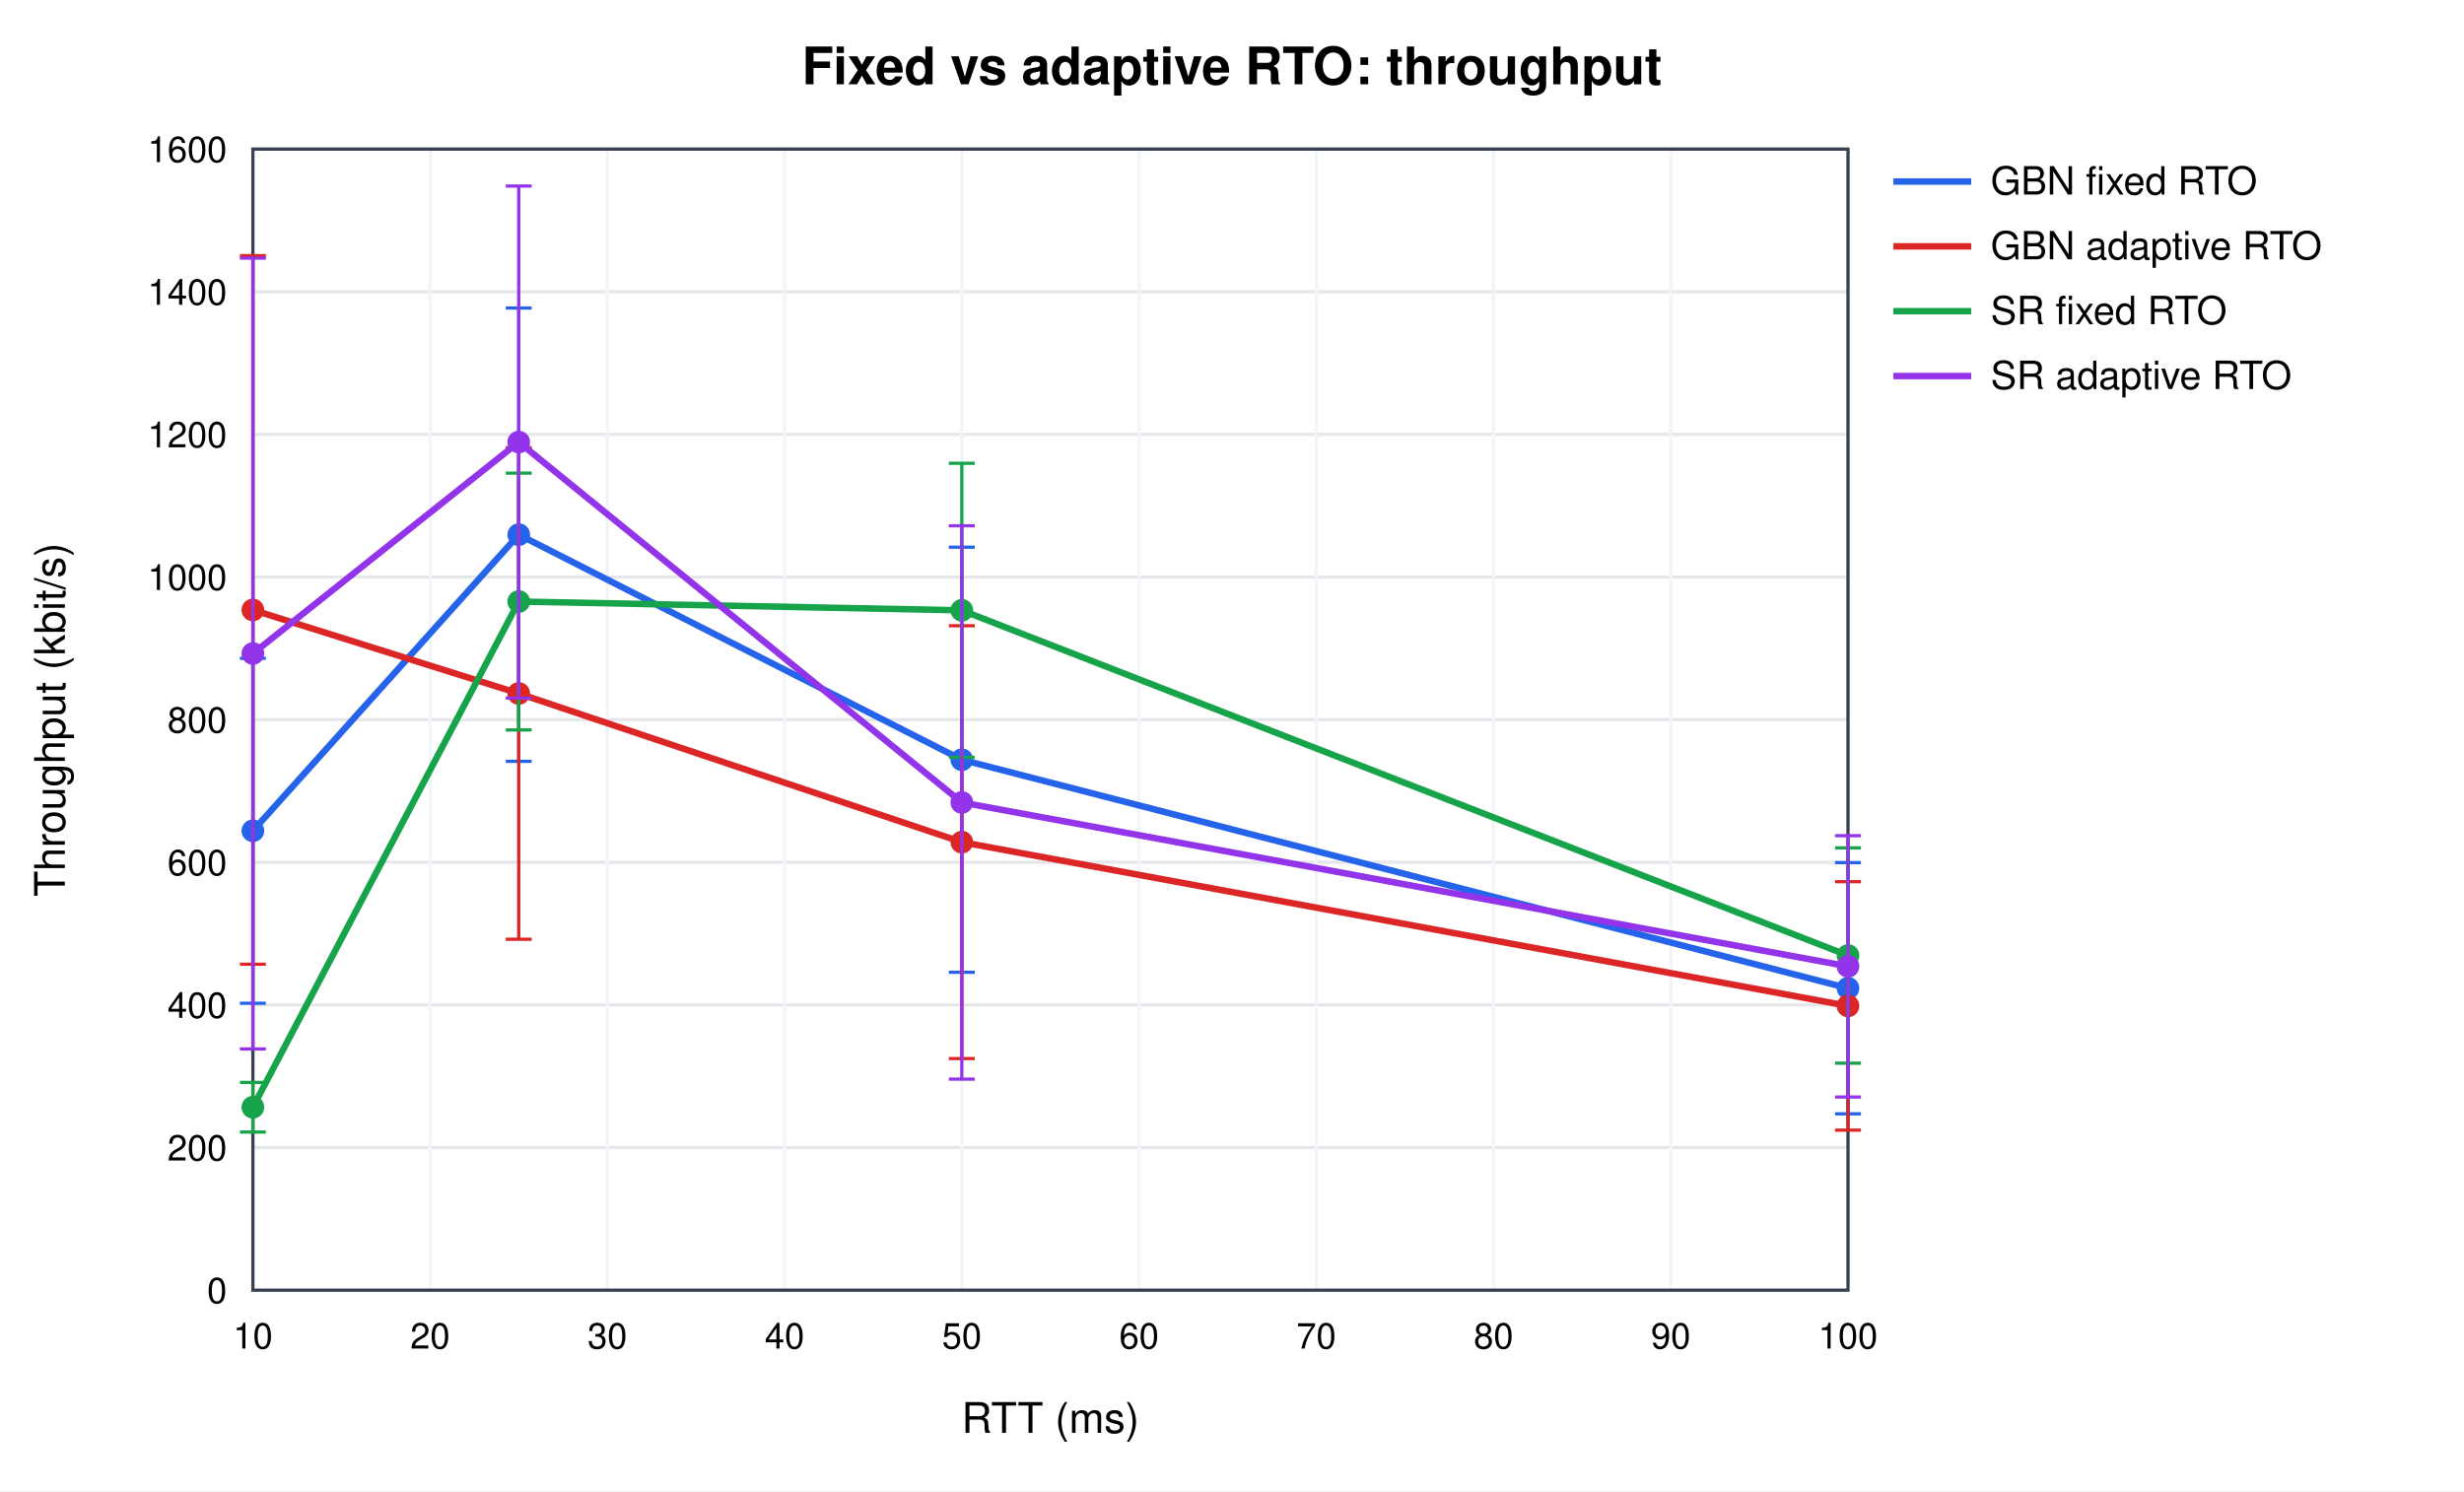
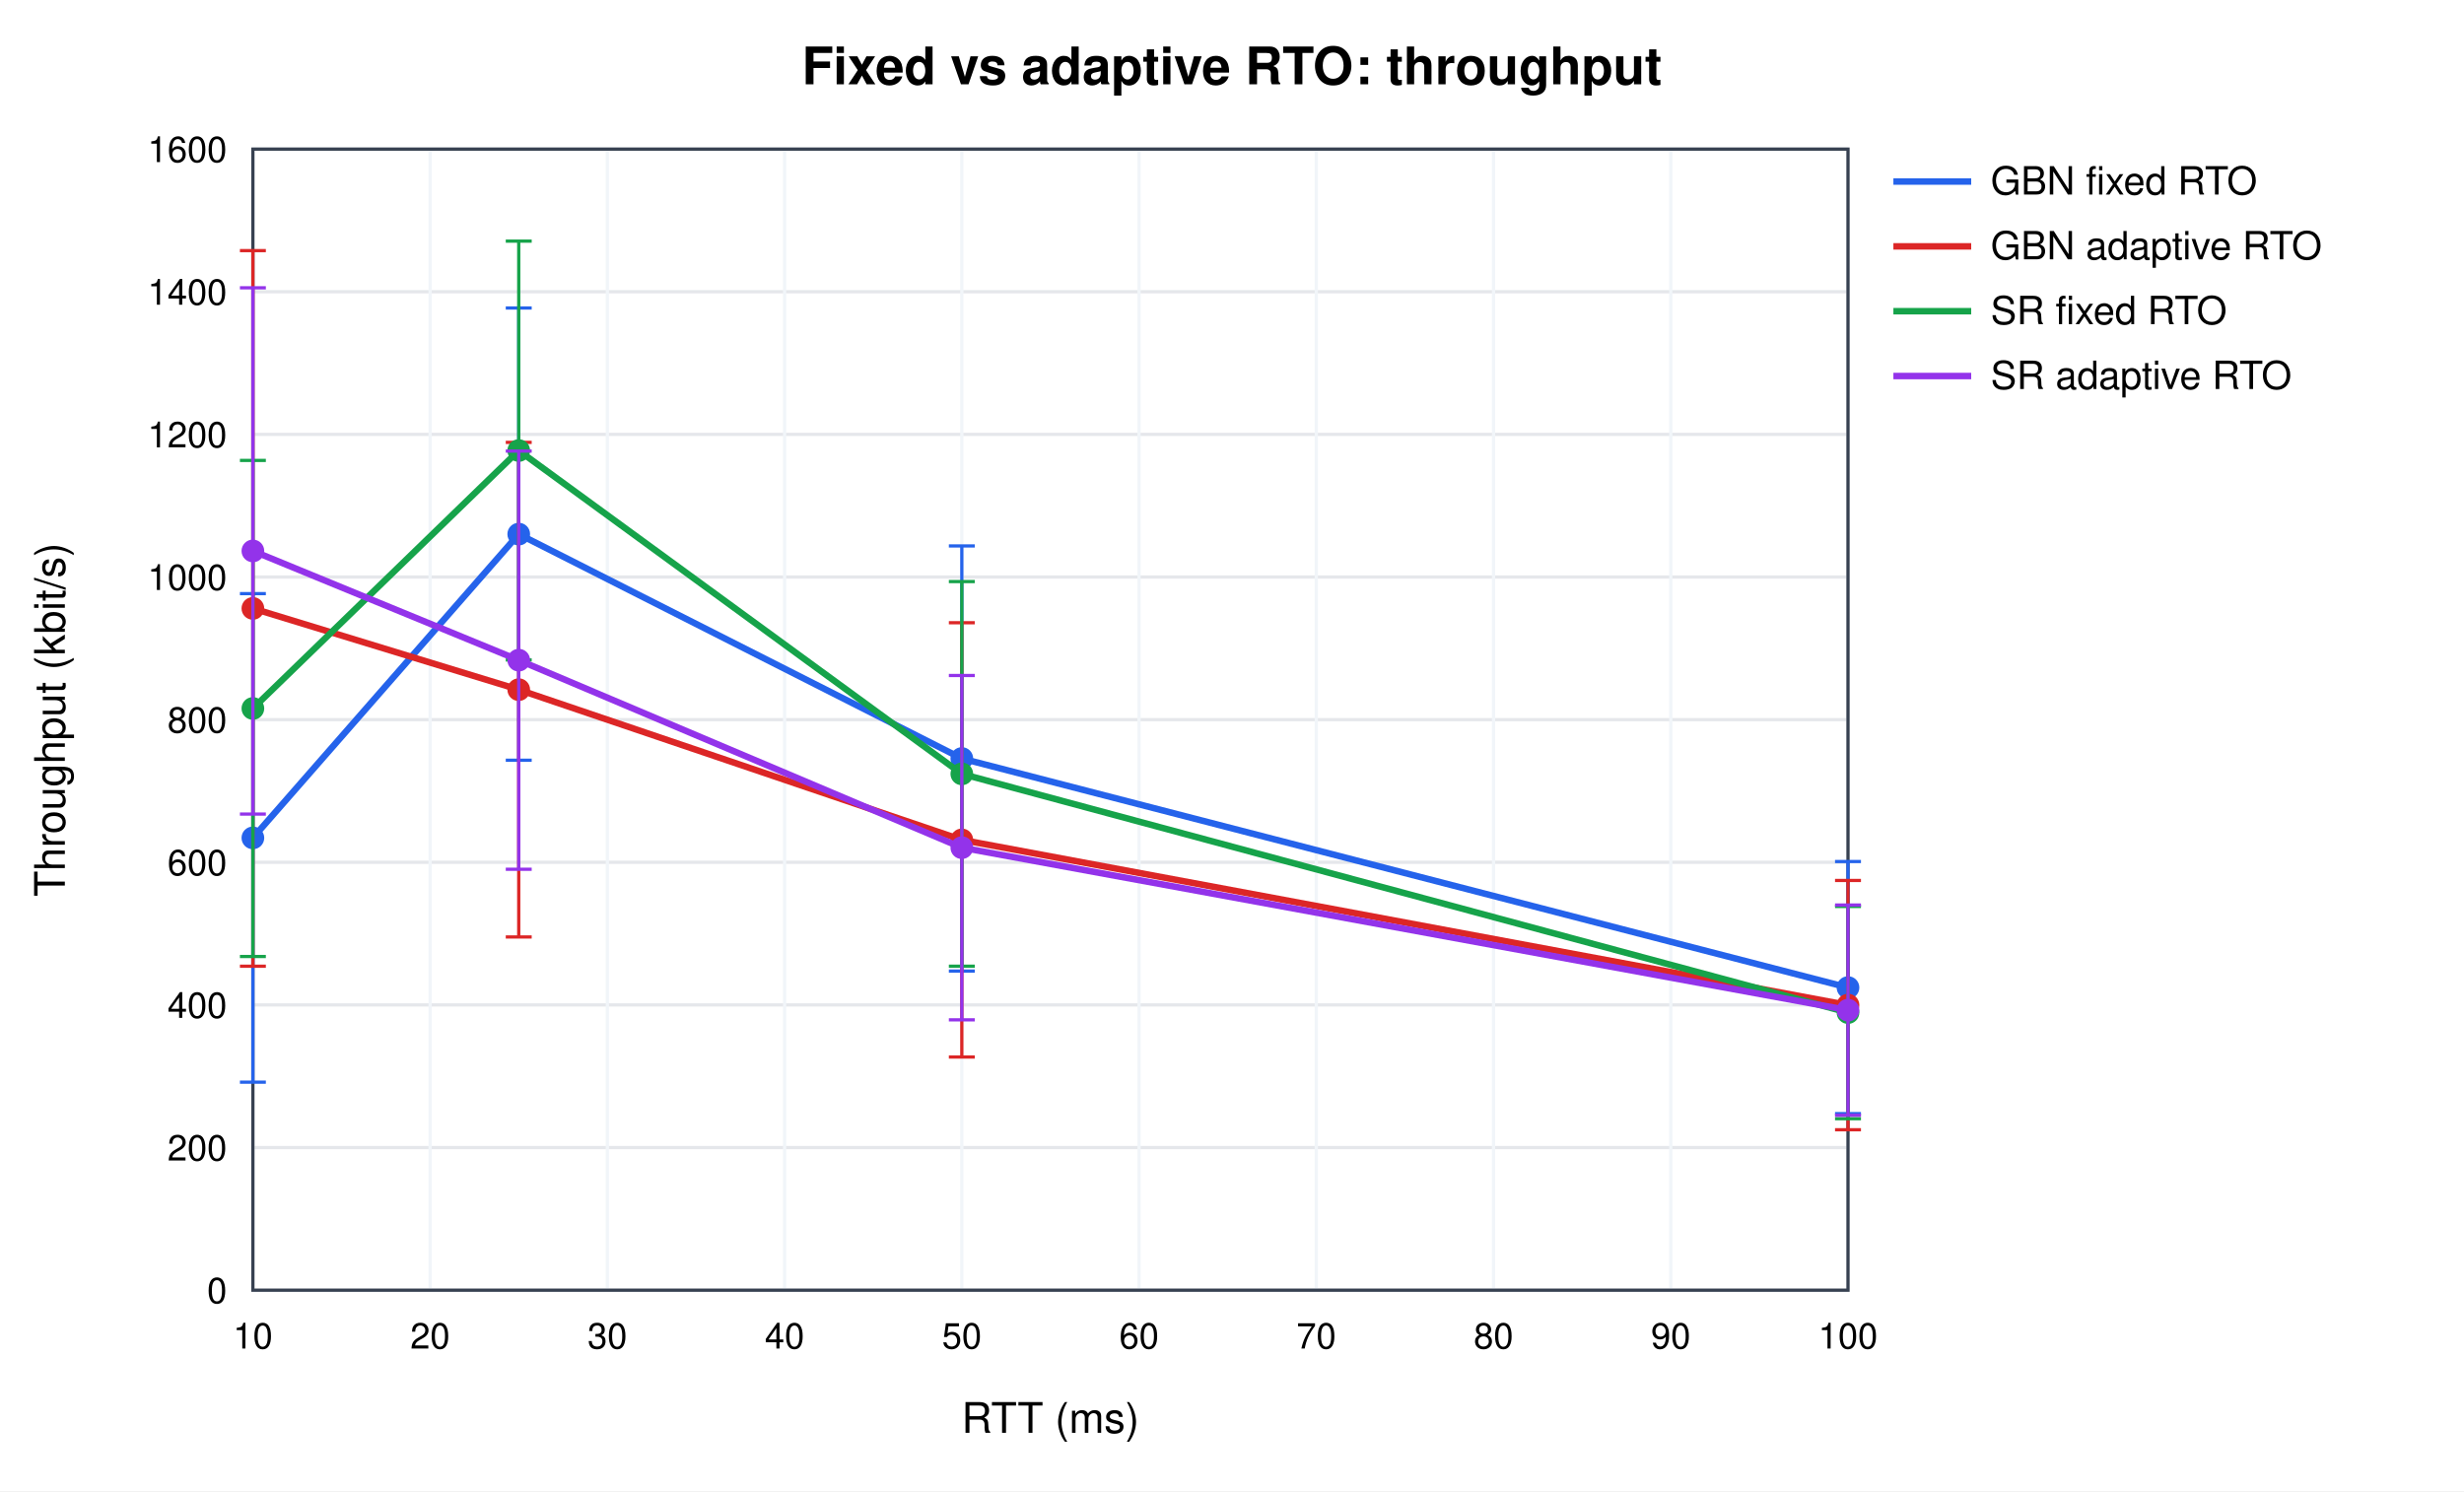
<svg xmlns="http://www.w3.org/2000/svg" width="760" height="460" viewBox="0 0 760 460" font-family="Helvetica, Arial, sans-serif">
  <rect width="100%" height="100%" fill="#ffffff" />
  <text x="380" y="26" text-anchor="middle" font-size="16" font-weight="bold">Fixed vs adaptive RTO: throughput</text>
  <line x1="78" y1="398" x2="570" y2="398" stroke="#e5e7eb" />
  <text x="70" y="402" text-anchor="end" font-size="11">0</text>
  <line x1="78" y1="354" x2="570" y2="354" stroke="#e5e7eb" />
  <text x="70" y="358" text-anchor="end" font-size="11">200</text>
  <line x1="78" y1="310" x2="570" y2="310" stroke="#e5e7eb" />
  <text x="70" y="314" text-anchor="end" font-size="11">400</text>
  <line x1="78" y1="266" x2="570" y2="266" stroke="#e5e7eb" />
  <text x="70" y="270" text-anchor="end" font-size="11">600</text>
  <line x1="78" y1="222" x2="570" y2="222" stroke="#e5e7eb" />
  <text x="70" y="226" text-anchor="end" font-size="11">800</text>
  <line x1="78" y1="178" x2="570" y2="178" stroke="#e5e7eb" />
  <text x="70" y="182" text-anchor="end" font-size="11">1000</text>
  <line x1="78" y1="134" x2="570" y2="134" stroke="#e5e7eb" />
  <text x="70" y="138" text-anchor="end" font-size="11">1200</text>
  <line x1="78" y1="90" x2="570" y2="90" stroke="#e5e7eb" />
  <text x="70" y="94" text-anchor="end" font-size="11">1400</text>
  <line x1="78" y1="46" x2="570" y2="46" stroke="#e5e7eb" />
  <text x="70" y="50" text-anchor="end" font-size="11">1600</text>
  <line x1="78" y1="46" x2="78" y2="398" stroke="#f1f5f9" />
  <text x="78" y="416" text-anchor="middle" font-size="11">10</text>
  <line x1="132.667" y1="46" x2="132.667" y2="398" stroke="#f1f5f9" />
  <text x="132.667" y="416" text-anchor="middle" font-size="11">20</text>
  <line x1="187.333" y1="46" x2="187.333" y2="398" stroke="#f1f5f9" />
  <text x="187.333" y="416" text-anchor="middle" font-size="11">30</text>
  <line x1="242" y1="46" x2="242" y2="398" stroke="#f1f5f9" />
  <text x="242" y="416" text-anchor="middle" font-size="11">40</text>
  <line x1="296.667" y1="46" x2="296.667" y2="398" stroke="#f1f5f9" />
  <text x="296.667" y="416" text-anchor="middle" font-size="11">50</text>
  <line x1="351.333" y1="46" x2="351.333" y2="398" stroke="#f1f5f9" />
  <text x="351.333" y="416" text-anchor="middle" font-size="11">60</text>
  <line x1="406" y1="46" x2="406" y2="398" stroke="#f1f5f9" />
  <text x="406" y="416" text-anchor="middle" font-size="11">70</text>
  <line x1="460.667" y1="46" x2="460.667" y2="398" stroke="#f1f5f9" />
  <text x="460.667" y="416" text-anchor="middle" font-size="11">80</text>
  <line x1="515.333" y1="46" x2="515.333" y2="398" stroke="#f1f5f9" />
  <text x="515.333" y="416" text-anchor="middle" font-size="11">90</text>
  <line x1="570" y1="46" x2="570" y2="398" stroke="#f1f5f9" />
  <text x="570" y="416" text-anchor="middle" font-size="11">100</text>
  <rect x="78" y="46" width="492" height="352" fill="none" stroke="#374151" />
  <text x="324" y="442" text-anchor="middle" font-size="13">RTT (ms)</text>
  <text transform="translate(20,222) rotate(-90)" text-anchor="middle" font-size="13">Throughput (kbit/s)</text>
-   <path d="M78,256.286 L160,164.936 L296.667,234.366 L570,304.85" fill="none" stroke="#2563eb" stroke-width="2" />
-   <line x1="78" y1="309.485" x2="78" y2="203.086" stroke="#2563eb" />
-   <line x1="74" y1="309.485" x2="82" y2="309.485" stroke="#2563eb" />
-   <line x1="74" y1="203.086" x2="82" y2="203.086" stroke="#2563eb" />
-   <circle cx="78" cy="256.286" r="3.5" fill="#2563eb" />
-   <line x1="160" y1="234.854" x2="160" y2="95.019" stroke="#2563eb" />
-   <line x1="156" y1="234.854" x2="164" y2="234.854" stroke="#2563eb" />
-   <line x1="156" y1="95.019" x2="164" y2="95.019" stroke="#2563eb" />
-   <circle cx="160" cy="164.936" r="3.5" fill="#2563eb" />
-   <line x1="296.667" y1="299.93" x2="296.667" y2="168.802" stroke="#2563eb" />
-   <line x1="292.667" y1="299.93" x2="300.667" y2="299.93" stroke="#2563eb" />
-   <line x1="292.667" y1="168.802" x2="300.667" y2="168.802" stroke="#2563eb" />
-   <circle cx="296.667" cy="234.366" r="3.5" fill="#2563eb" />
-   <line x1="570" y1="343.597" x2="570" y2="266.102" stroke="#2563eb" />
-   <line x1="566" y1="343.597" x2="574" y2="343.597" stroke="#2563eb" />
-   <line x1="566" y1="266.102" x2="574" y2="266.102" stroke="#2563eb" />
-   <circle cx="570" cy="304.85" r="3.5" fill="#2563eb" />
+   <path d="M78,258.474 L160,164.765 L296.667,233.988 L570,304.651" fill="none" stroke="#2563eb" stroke-width="2" />
+   <line x1="78" y1="333.826" x2="78" y2="183.123" stroke="#2563eb" />
+   <line x1="74" y1="333.826" x2="82" y2="333.826" stroke="#2563eb" />
+   <line x1="74" y1="183.123" x2="82" y2="183.123" stroke="#2563eb" />
+   <circle cx="78" cy="258.474" r="3.5" fill="#2563eb" />
+   <line x1="160" y1="234.519" x2="160" y2="95.011" stroke="#2563eb" />
+   <line x1="156" y1="234.519" x2="164" y2="234.519" stroke="#2563eb" />
+   <line x1="156" y1="95.011" x2="164" y2="95.011" stroke="#2563eb" />
+   <circle cx="160" cy="164.765" r="3.5" fill="#2563eb" />
+   <line x1="296.667" y1="299.561" x2="296.667" y2="168.414" stroke="#2563eb" />
+   <line x1="292.667" y1="299.561" x2="300.667" y2="299.561" stroke="#2563eb" />
+   <line x1="292.667" y1="168.414" x2="300.667" y2="168.414" stroke="#2563eb" />
+   <circle cx="296.667" cy="233.988" r="3.5" fill="#2563eb" />
+   <line x1="570" y1="343.537" x2="570" y2="265.765" stroke="#2563eb" />
+   <line x1="566" y1="343.537" x2="574" y2="343.537" stroke="#2563eb" />
+   <line x1="566" y1="265.765" x2="574" y2="265.765" stroke="#2563eb" />
+   <circle cx="570" cy="304.651" r="3.5" fill="#2563eb" />
  <line x1="584" y1="56" x2="608" y2="56" stroke="#2563eb" stroke-width="2" />
  <text x="614" y="60" font-size="12">GBN fixed RTO</text>
-   <path d="M78,188.156 L160,213.923 L296.667,259.79 L570,310.307" fill="none" stroke="#dc2626" stroke-width="2" />
-   <line x1="78" y1="297.447" x2="78" y2="78.865" stroke="#dc2626" />
-   <line x1="74" y1="297.447" x2="82" y2="297.447" stroke="#dc2626" />
-   <line x1="74" y1="78.865" x2="82" y2="78.865" stroke="#dc2626" />
-   <circle cx="78" cy="188.156" r="3.5" fill="#dc2626" />
-   <line x1="160" y1="289.742" x2="160" y2="138.104" stroke="#dc2626" />
-   <line x1="156" y1="289.742" x2="164" y2="289.742" stroke="#dc2626" />
-   <line x1="156" y1="138.104" x2="164" y2="138.104" stroke="#dc2626" />
-   <circle cx="160" cy="213.923" r="3.5" fill="#dc2626" />
-   <line x1="296.667" y1="326.55" x2="296.667" y2="193.031" stroke="#dc2626" />
-   <line x1="292.667" y1="326.55" x2="300.667" y2="326.55" stroke="#dc2626" />
-   <line x1="292.667" y1="193.031" x2="300.667" y2="193.031" stroke="#dc2626" />
-   <circle cx="296.667" cy="259.79" r="3.5" fill="#dc2626" />
-   <line x1="570" y1="348.628" x2="570" y2="271.987" stroke="#dc2626" />
-   <line x1="566" y1="348.628" x2="574" y2="348.628" stroke="#dc2626" />
-   <line x1="566" y1="271.987" x2="574" y2="271.987" stroke="#dc2626" />
-   <circle cx="570" cy="310.307" r="3.5" fill="#dc2626" />
+   <path d="M78,187.687 L160,212.751 L296.667,259.087 L570,310.058" fill="none" stroke="#dc2626" stroke-width="2" />
+   <line x1="78" y1="298.062" x2="78" y2="77.312" stroke="#dc2626" />
+   <line x1="74" y1="298.062" x2="82" y2="298.062" stroke="#dc2626" />
+   <line x1="74" y1="77.312" x2="82" y2="77.312" stroke="#dc2626" />
+   <circle cx="78" cy="187.687" r="3.5" fill="#dc2626" />
+   <line x1="160" y1="289.038" x2="160" y2="136.464" stroke="#dc2626" />
+   <line x1="156" y1="289.038" x2="164" y2="289.038" stroke="#dc2626" />
+   <line x1="156" y1="136.464" x2="164" y2="136.464" stroke="#dc2626" />
+   <circle cx="160" cy="212.751" r="3.5" fill="#dc2626" />
+   <line x1="296.667" y1="326.071" x2="296.667" y2="192.103" stroke="#dc2626" />
+   <line x1="292.667" y1="326.071" x2="300.667" y2="326.071" stroke="#dc2626" />
+   <line x1="292.667" y1="192.103" x2="300.667" y2="192.103" stroke="#dc2626" />
+   <circle cx="296.667" cy="259.087" r="3.5" fill="#dc2626" />
+   <line x1="570" y1="348.509" x2="570" y2="271.607" stroke="#dc2626" />
+   <line x1="566" y1="348.509" x2="574" y2="348.509" stroke="#dc2626" />
+   <line x1="566" y1="271.607" x2="574" y2="271.607" stroke="#dc2626" />
+   <circle cx="570" cy="310.058" r="3.5" fill="#dc2626" />
  <line x1="584" y1="76" x2="608" y2="76" stroke="#dc2626" stroke-width="2" />
  <text x="614" y="80" font-size="12">GBN adaptive RTO</text>
-   <path d="M78,341.56 L160,185.562 L296.667,188.277 L570,294.758" fill="none" stroke="#16a34a" stroke-width="2" />
-   <line x1="78" y1="349.214" x2="78" y2="333.905" stroke="#16a34a" />
-   <line x1="74" y1="349.214" x2="82" y2="349.214" stroke="#16a34a" />
-   <line x1="74" y1="333.905" x2="82" y2="333.905" stroke="#16a34a" />
-   <circle cx="78" cy="341.56" r="3.5" fill="#16a34a" />
-   <line x1="160" y1="225.177" x2="160" y2="145.948" stroke="#16a34a" />
-   <line x1="156" y1="225.177" x2="164" y2="225.177" stroke="#16a34a" />
-   <line x1="156" y1="145.948" x2="164" y2="145.948" stroke="#16a34a" />
-   <circle cx="160" cy="185.562" r="3.5" fill="#16a34a" />
-   <line x1="296.667" y1="233.643" x2="296.667" y2="142.91" stroke="#16a34a" />
-   <line x1="292.667" y1="233.643" x2="300.667" y2="233.643" stroke="#16a34a" />
-   <line x1="292.667" y1="142.91" x2="300.667" y2="142.91" stroke="#16a34a" />
-   <circle cx="296.667" cy="188.277" r="3.5" fill="#16a34a" />
-   <line x1="570" y1="327.968" x2="570" y2="261.548" stroke="#16a34a" />
-   <line x1="566" y1="327.968" x2="574" y2="327.968" stroke="#16a34a" />
-   <line x1="566" y1="261.548" x2="574" y2="261.548" stroke="#16a34a" />
-   <circle cx="570" cy="294.758" r="3.5" fill="#16a34a" />
+   <path d="M78,218.549 L160,138.985 L296.667,238.73 L570,312.364" fill="none" stroke="#16a34a" stroke-width="2" />
+   <line x1="78" y1="295.065" x2="78" y2="142.033" stroke="#16a34a" />
+   <line x1="74" y1="295.065" x2="82" y2="295.065" stroke="#16a34a" />
+   <line x1="74" y1="142.033" x2="82" y2="142.033" stroke="#16a34a" />
+   <circle cx="78" cy="218.549" r="3.5" fill="#16a34a" />
+   <line x1="160" y1="203.586" x2="160" y2="74.384" stroke="#16a34a" />
+   <line x1="156" y1="203.586" x2="164" y2="203.586" stroke="#16a34a" />
+   <line x1="156" y1="74.384" x2="164" y2="74.384" stroke="#16a34a" />
+   <circle cx="160" cy="138.985" r="3.5" fill="#16a34a" />
+   <line x1="296.667" y1="298.058" x2="296.667" y2="179.403" stroke="#16a34a" />
+   <line x1="292.667" y1="298.058" x2="300.667" y2="298.058" stroke="#16a34a" />
+   <line x1="292.667" y1="179.403" x2="300.667" y2="179.403" stroke="#16a34a" />
+   <circle cx="296.667" cy="238.73" r="3.5" fill="#16a34a" />
+   <line x1="570" y1="345.1" x2="570" y2="279.627" stroke="#16a34a" />
+   <line x1="566" y1="345.1" x2="574" y2="345.1" stroke="#16a34a" />
+   <line x1="566" y1="279.627" x2="574" y2="279.627" stroke="#16a34a" />
+   <circle cx="570" cy="312.364" r="3.5" fill="#16a34a" />
  <line x1="584" y1="96" x2="608" y2="96" stroke="#16a34a" stroke-width="2" />
  <text x="614" y="100" font-size="12">SR fixed RTO</text>
-   <path d="M78,201.604 L160,136.365 L296.667,247.542 L570,298.105" fill="none" stroke="#9333ea" stroke-width="2" />
-   <line x1="78" y1="323.585" x2="78" y2="79.624" stroke="#9333ea" />
-   <line x1="74" y1="323.585" x2="82" y2="323.585" stroke="#9333ea" />
-   <line x1="74" y1="79.624" x2="82" y2="79.624" stroke="#9333ea" />
-   <circle cx="78" cy="201.604" r="3.5" fill="#9333ea" />
-   <line x1="160" y1="215.345" x2="160" y2="57.385" stroke="#9333ea" />
-   <line x1="156" y1="215.345" x2="164" y2="215.345" stroke="#9333ea" />
-   <line x1="156" y1="57.385" x2="164" y2="57.385" stroke="#9333ea" />
-   <circle cx="160" cy="136.365" r="3.5" fill="#9333ea" />
-   <line x1="296.667" y1="332.891" x2="296.667" y2="162.193" stroke="#9333ea" />
-   <line x1="292.667" y1="332.891" x2="300.667" y2="332.891" stroke="#9333ea" />
-   <line x1="292.667" y1="162.193" x2="300.667" y2="162.193" stroke="#9333ea" />
-   <circle cx="296.667" cy="247.542" r="3.5" fill="#9333ea" />
-   <line x1="570" y1="338.416" x2="570" y2="257.794" stroke="#9333ea" />
-   <line x1="566" y1="338.416" x2="574" y2="338.416" stroke="#9333ea" />
-   <line x1="566" y1="257.794" x2="574" y2="257.794" stroke="#9333ea" />
-   <circle cx="570" cy="298.105" r="3.5" fill="#9333ea" />
+   <path d="M78,169.955 L160,203.65 L296.667,261.49 L570,311.616" fill="none" stroke="#9333ea" stroke-width="2" />
+   <line x1="78" y1="251.126" x2="78" y2="88.783" stroke="#9333ea" />
+   <line x1="74" y1="251.126" x2="82" y2="251.126" stroke="#9333ea" />
+   <line x1="74" y1="88.783" x2="82" y2="88.783" stroke="#9333ea" />
+   <circle cx="78" cy="169.955" r="3.5" fill="#9333ea" />
+   <line x1="160" y1="268.151" x2="160" y2="139.15" stroke="#9333ea" />
+   <line x1="156" y1="268.151" x2="164" y2="268.151" stroke="#9333ea" />
+   <line x1="156" y1="139.15" x2="164" y2="139.15" stroke="#9333ea" />
+   <circle cx="160" cy="203.65" r="3.5" fill="#9333ea" />
+   <line x1="296.667" y1="314.602" x2="296.667" y2="208.379" stroke="#9333ea" />
+   <line x1="292.667" y1="314.602" x2="300.667" y2="314.602" stroke="#9333ea" />
+   <line x1="292.667" y1="208.379" x2="300.667" y2="208.379" stroke="#9333ea" />
+   <circle cx="296.667" cy="261.49" r="3.5" fill="#9333ea" />
+   <line x1="570" y1="344.047" x2="570" y2="279.185" stroke="#9333ea" />
+   <line x1="566" y1="344.047" x2="574" y2="344.047" stroke="#9333ea" />
+   <line x1="566" y1="279.185" x2="574" y2="279.185" stroke="#9333ea" />
+   <circle cx="570" cy="311.616" r="3.5" fill="#9333ea" />
  <line x1="584" y1="116" x2="608" y2="116" stroke="#9333ea" stroke-width="2" />
  <text x="614" y="120" font-size="12">SR adaptive RTO</text>
</svg>
